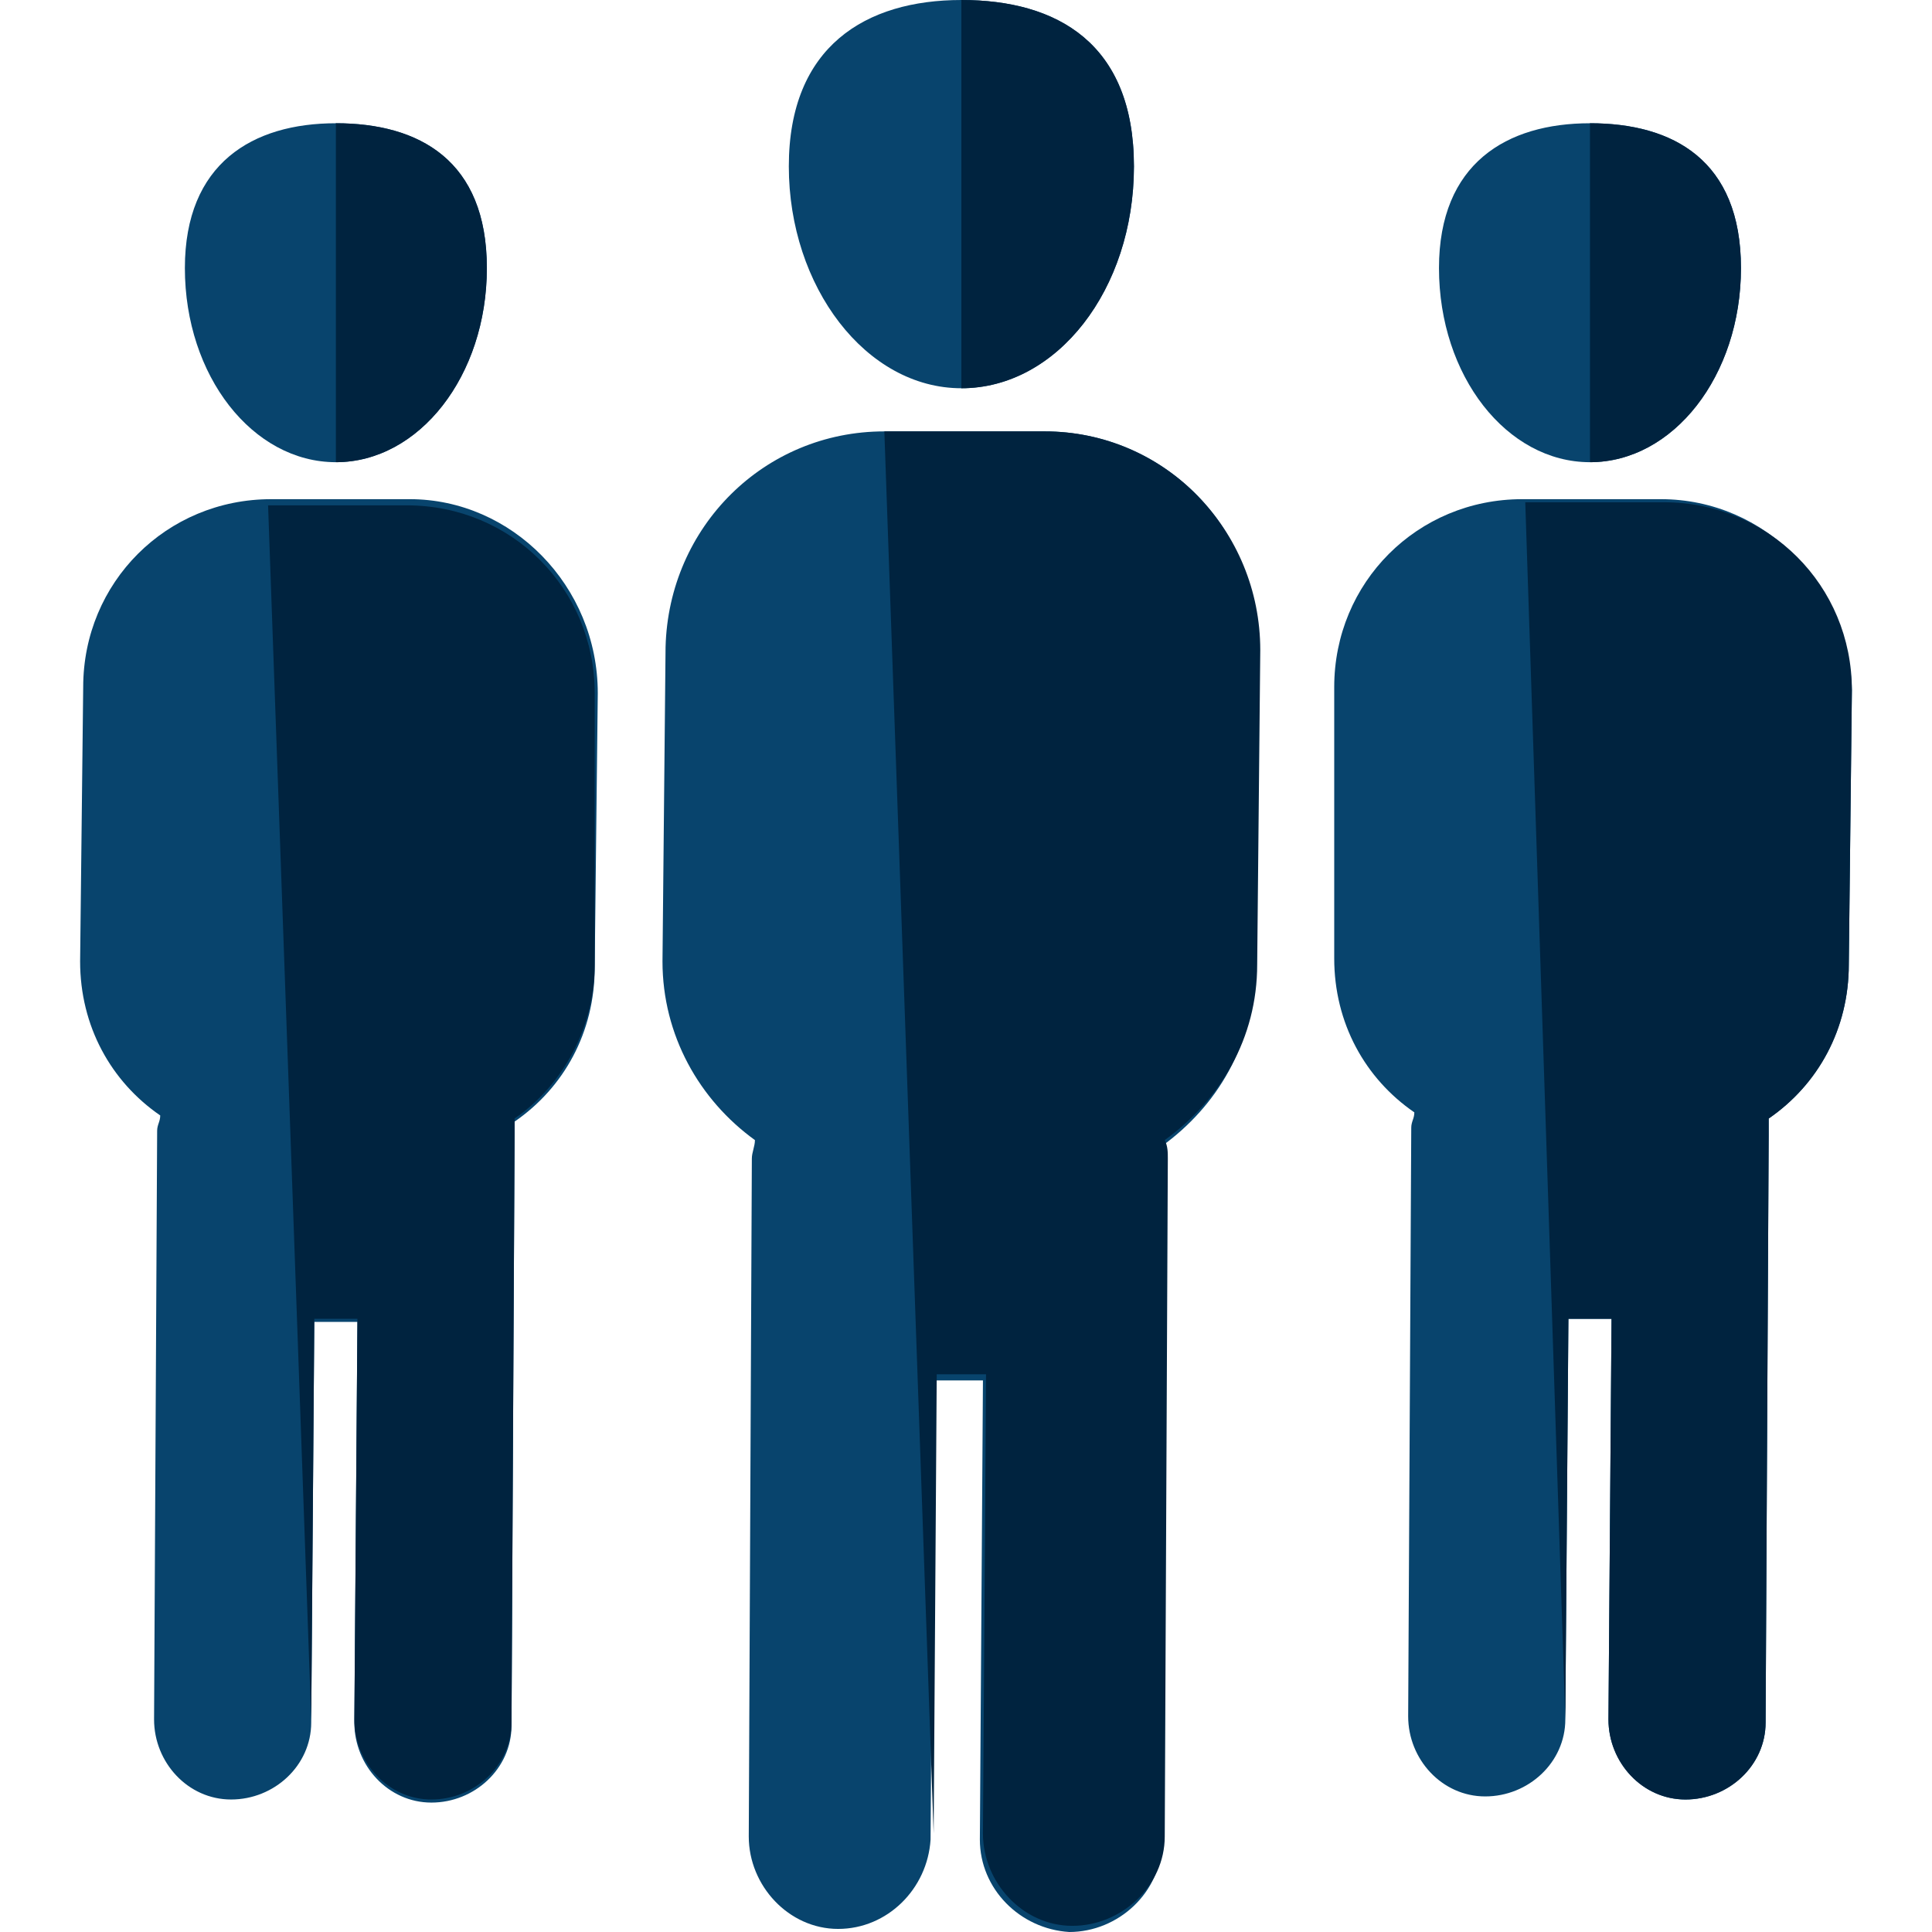
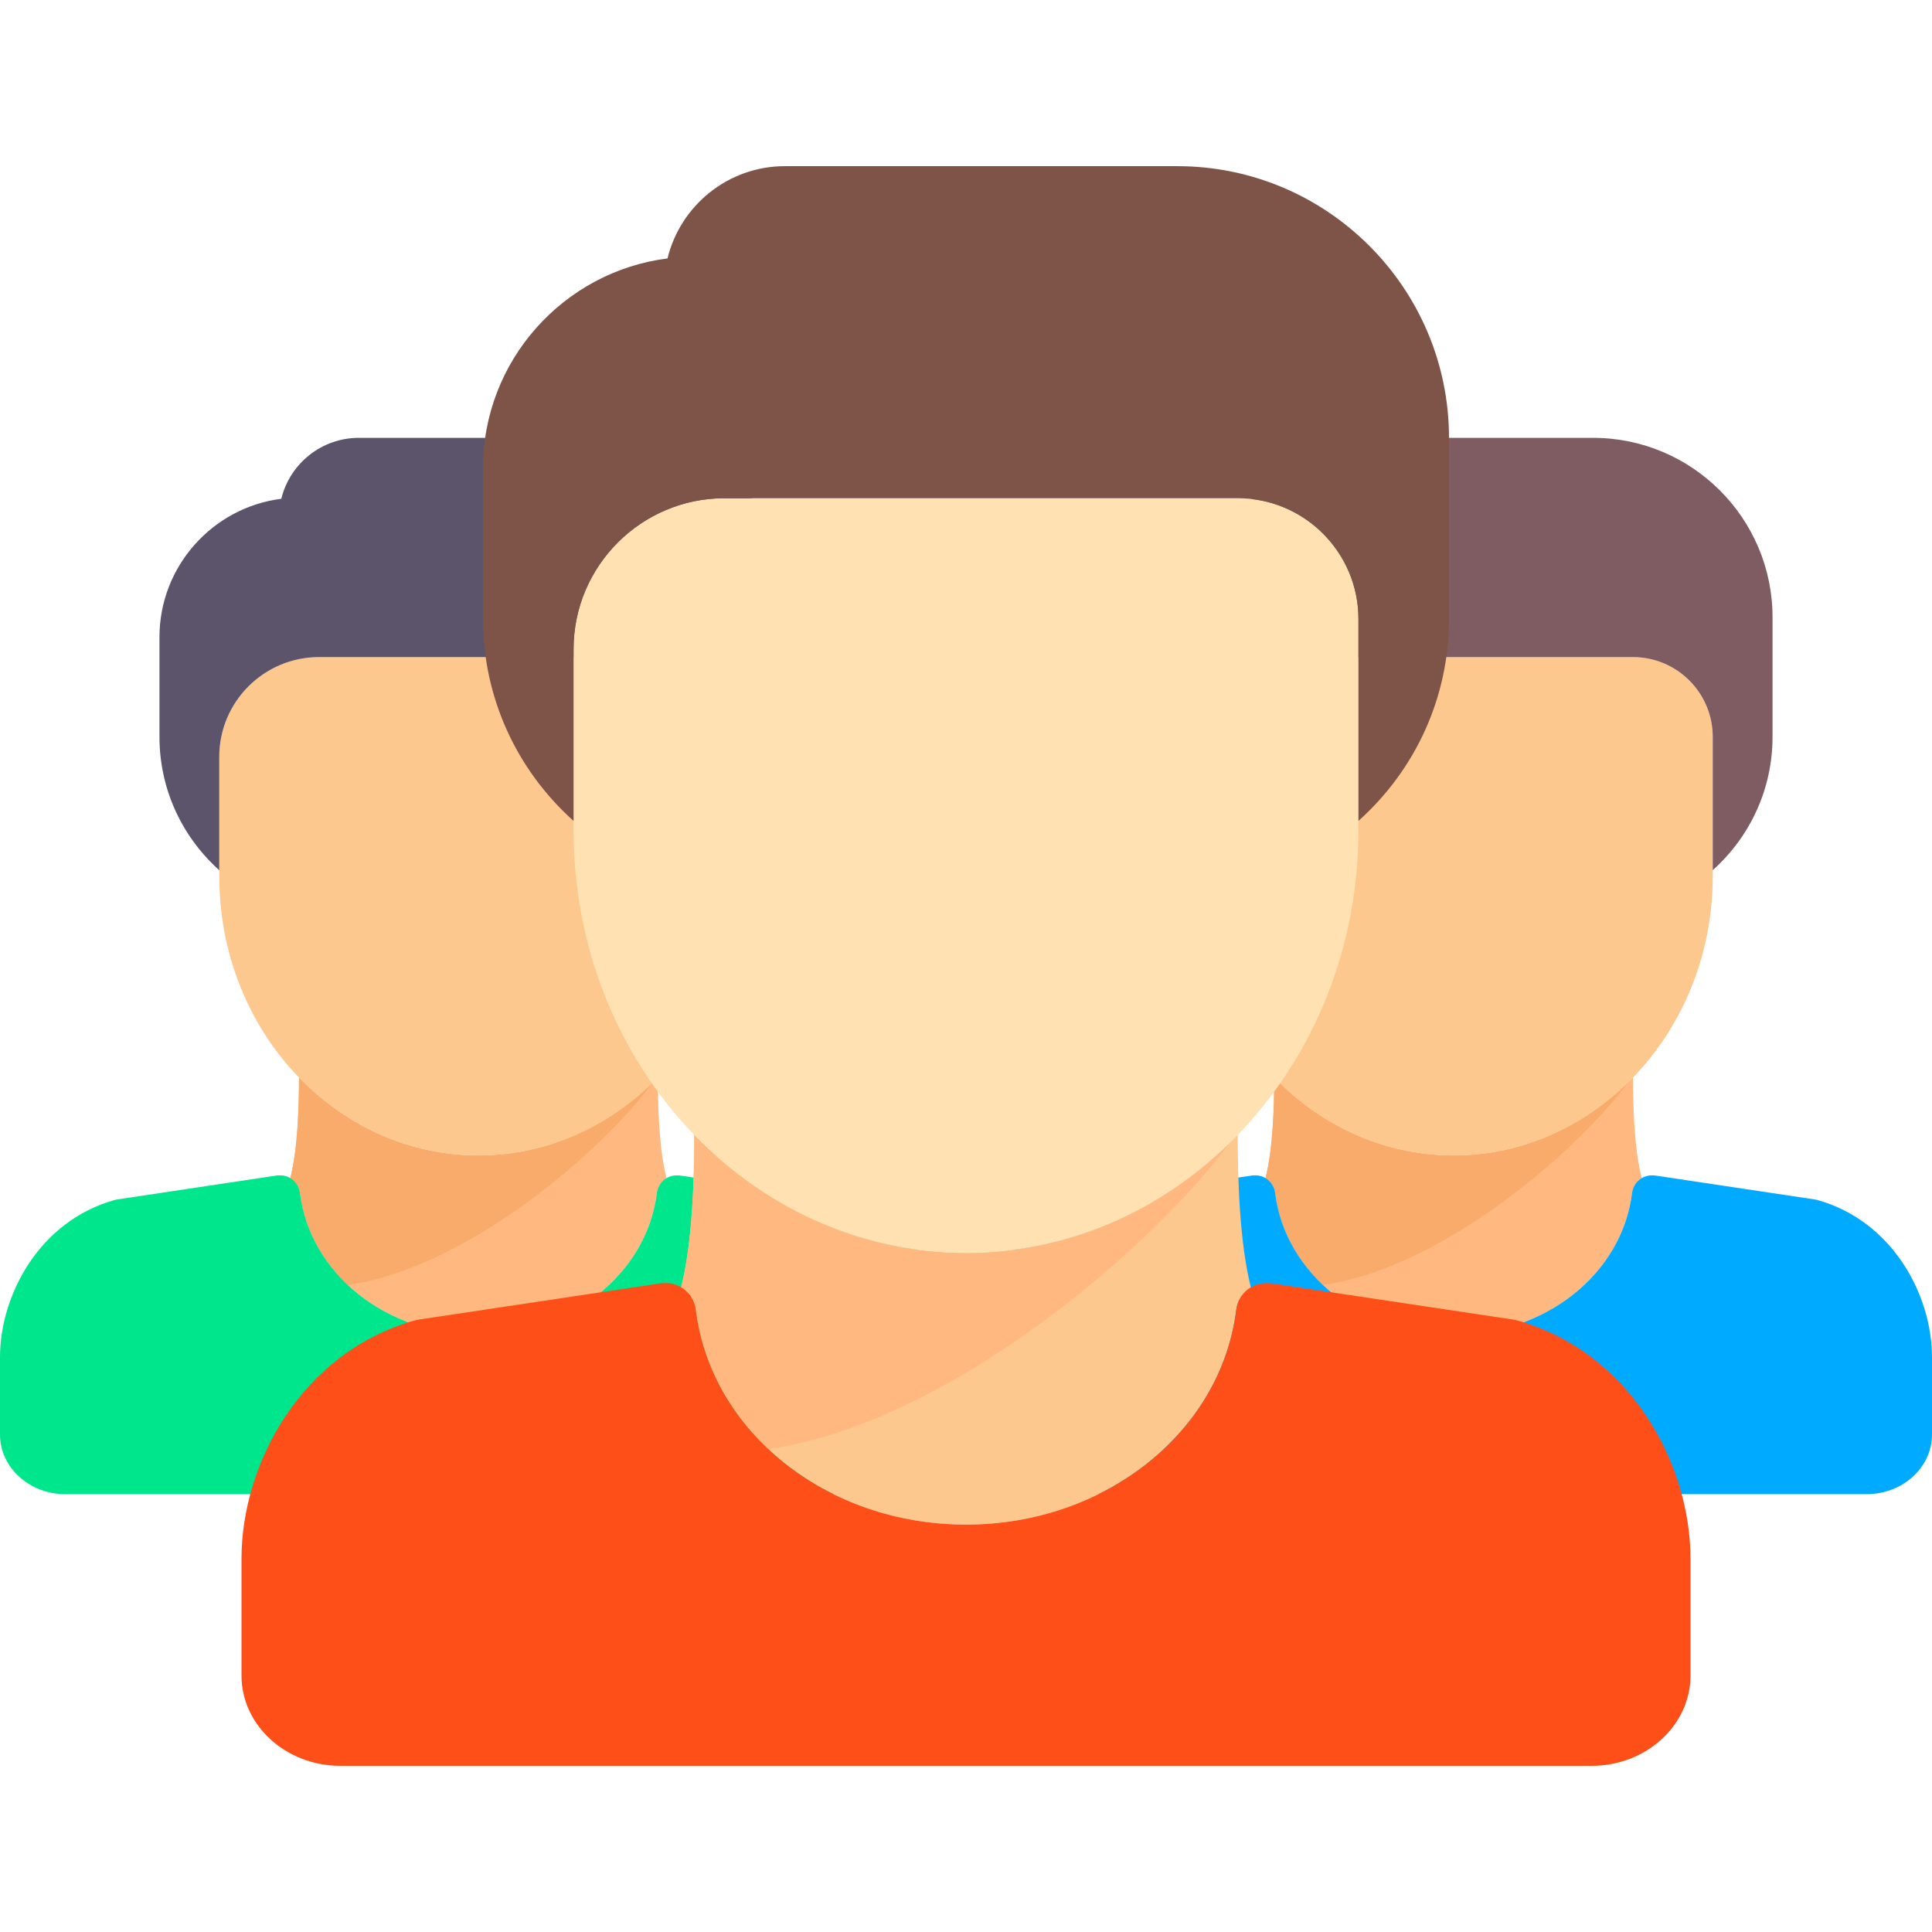
- <svg xmlns="http://www.w3.org/2000/svg" version="1.1" id="Layer_1" x="0px" y="0px" viewBox="0 0 501.6 501.6" style="enable-background:new 0 0 501.6 501.6;" xml:space="preserve">
-   <path style="fill:#08446D;" d="M249.6,100.8c24.8,0,44.8-25.6,44.8-57.6S274.4,0,249.6,0s-44.8,12-44.8,43.2  S224.8,100.8,249.6,100.8z" />
-   <path style="fill:#00233F;" d="M249.6,100.8c24.8,0,44.8-25.6,44.8-57.6S274.4,0,249.6,0" />
-   <path style="fill:#08446D;" d="M271.2,112h-41.6c-31.2,0-56,24.8-56.8,56l-0.8,81.6c0,19.2,9.6,36,24,46.4c0,1.6-0.8,3.2-0.8,4.8  l-0.8,176c0,12.8,10.4,24,23.2,24s23.2-10.4,24-23.2l0.8-119.2h12.8l-0.8,119.2c0,12.8,10.4,23.2,23.2,24c12.8,0,24-10.4,24-23.2  l0.8-176c0-1.6,0-3.2-0.8-4.8c14.4-10.4,24-26.4,24-45.6l0.8-81.6C328,137.6,302.4,112,271.2,112z" />
+ <svg xmlns="http://www.w3.org/2000/svg" version="1.1" id="Capa_1" x="0px" y="0px" viewBox="0 0 512 512" style="enable-background:new 0 0 512 512;" xml:space="preserve">
  <g>
-     <path style="fill:#00233F;" d="M242.4,476l0.8-119.2H256L255.2,476c0,12.8,10.4,24,23.2,24c12.8,0,24-10.4,24-23.2l0.8-176   c0-1.6,0-3.2-0.8-4.8c14.4-10.4,24-26.4,24-45.6l0.8-81.6c0-31.2-24.8-56.8-56-56.8h-41.6" />
-   </g>
-   <path style="fill:#08446D;" d="M412.8,120c21.6,0,39.2-22.4,39.2-50.4S434.4,32,412.8,32s-39.2,10.4-39.2,37.6  C373.6,97.6,391.2,120,412.8,120z" />
-   <path style="fill:#00233F;" d="M412.8,120c21.6,0,39.2-22.4,39.2-50.4S434.4,32,412.8,32" />
-   <path style="fill:#08446D;" d="M431.2,129.6h-36c-27.2,0-48.8,21.6-48.8,48.8v70.4c0,16.8,8,31.2,20.8,40c0,1.6-0.8,2.4-0.8,4  l-0.8,152.8c0,11.2,8.8,20.8,20,20.8s20.8-8.8,20.8-20l0.8-104h11.2l-0.8,104c0,11.2,8.8,20.8,20,20.8s20.8-8.8,20.8-20l0.8-152.8  c0-1.6,0-3.2,0-4c12.8-8.8,20.8-23.2,20.8-40l0.8-71.2C480,152,458.4,129.6,431.2,129.6z" />
-   <g>
-     <path style="fill:#00233F;" d="M406.4,446.4l0.8-104h11.2l-0.8,104c0,11.2,8.8,20.8,20,20.8s20.8-8.8,20.8-20l0.8-152.8   c0-1.6,0-3.2,0-4c12.8-8.8,20.8-23.2,20.8-40l0.8-71.2c0-27.2-21.6-48.8-48.8-48.8h-36" />
-   </g>
-   <path style="fill:#08446D;" d="M87.2,120c21.6,0,39.2-22.4,39.2-50.4S108.8,32,87.2,32S48,42.4,48,69.6C48,97.6,65.6,120,87.2,120z" />
-   <path style="fill:#00233F;" d="M87.2,120c21.6,0,39.2-22.4,39.2-50.4S108.8,32,87.2,32" />
-   <path style="fill:#08446D;" d="M106.4,129.6h-36c-27.2,0-48.8,21.6-48.8,48.8l-0.8,71.2c0,16.8,8,31.2,20.8,40c0,1.6-0.8,2.4-0.8,4  L40,446.4c0,11.2,8.8,20.8,20,20.8s20.8-8.8,20.8-20l0.8-104h11.2l-0.8,104c0,11.2,8.8,20.8,20,20.8s20.8-8.8,20.8-20l0.8-152.8  c0-1.6,0-3.2,0-4c12.8-8.8,20.8-23.2,20.8-40l0.8-71.2C155.2,152,132.8,129.6,106.4,129.6z" />
-   <g>
-     <path style="fill:#00233F;" d="M80.8,446.4l0.8-104h11.2l-0.8,104c0,11.2,8.8,20.8,20,20.8s20.8-8.8,20.8-20l0.8-152.8   c0-1.6,0-3.2,0-4c12.8-8.8,20.8-24,20.8-40V180c0-27.2-21.6-48.8-48.8-48.8h-36" />
+     <g>
+       <g>
+         <path style="fill:#FFB980;" d="M126.782,306.207c-18.452,0-35.193-7.918-47.545-20.715c-0.009,7.669-0.288,18.74-2.321,26.816     c1.334,0.815,2.369,2.154,2.571,3.819c2.636,21.45,22.967,37.623,47.295,37.623c24.324,0,44.654-16.175,47.295-37.623     c0.205-1.668,1.218-3.004,2.572-3.817c-2.034-8.078-2.313-19.149-2.322-26.819C161.975,298.289,145.233,306.207,126.782,306.207z     " />
+       </g>
+       <g>
+         <path style="fill:#F8AB6B;" d="M173.295,286.467c-12.248,12.2-28.554,19.741-46.513,19.741c-18.452,0-35.193-7.918-47.545-20.715     c-0.009,7.669-0.288,18.74-2.321,26.816c1.334,0.815,2.369,2.154,2.571,3.819c1.165,9.481,5.796,17.923,12.693,24.402     C123.986,336.05,160.086,304.643,173.295,286.467z" />
+       </g>
+       <g>
+         <path style="fill:#00E68C;" d="M223.199,318.013c-0.212-0.059-0.423-0.106-0.64-0.137l-42.168-6.327     c-0.258-0.039-0.81-0.059-1.073-0.059c-2.667,0-4.916,1.989-5.241,4.638c-2.641,21.448-22.972,37.623-47.295,37.623     c-24.329,0-44.659-16.173-47.295-37.623c-0.33-2.726-2.786-4.777-5.375-4.635c-0.31-0.018-0.614,0.008-0.939,0.057l-42.168,6.327     c-0.217,0.031-0.428,0.077-0.64,0.137C10.431,323.595,0,343.209,0,359.699v20.465c0,8.713,7.759,15.801,17.297,15.801h218.969     c9.539,0,17.297-7.088,17.297-15.801v-20.465C253.563,343.209,243.132,323.595,223.199,318.013z" />
+       </g>
+       <g>
+         <path style="fill:#FDC88E;" d="M174.325,174.143H84.521c-14.563,0-26.413,11.85-26.413,26.413v31.695     c0,40.78,30.808,73.956,68.673,73.956s68.673-33.176,68.673-73.956v-36.978C195.455,183.623,185.978,174.143,174.325,174.143z" />
+       </g>
+       <g>
+         <path style="fill:#5C546A;" d="M163.76,116.035H95.086c-9.936,0-18.288,6.892-20.537,16.144     c-18.185,2.311-32.289,17.88-32.289,36.681v26.413c0,13.614,5.779,26.314,15.848,35.34v-30.058     c0-14.563,11.85-26.413,26.413-26.413h89.804c11.654,0,21.13,9.479,21.13,21.13v35.335c10.071-9.024,15.848-21.724,15.848-35.335     v-31.695C211.303,137.364,189.976,116.035,163.76,116.035z" />
+       </g>
+     </g>
+     <g>
+       <g>
+         <path style="fill:#FFB980;" d="M385.218,306.207c-18.452,0-35.193-7.918-47.545-20.715c-0.009,7.669-0.288,18.74-2.321,26.816     c1.334,0.815,2.369,2.154,2.571,3.819c2.636,21.45,22.967,37.623,47.295,37.623c24.324,0,44.654-16.175,47.295-37.623     c0.205-1.668,1.218-3.004,2.572-3.817c-2.034-8.078-2.313-19.149-2.322-26.819C420.411,298.289,403.67,306.207,385.218,306.207z" />
+       </g>
+       <g>
+         <path style="fill:#F8AB6B;" d="M431.731,286.467c-12.248,12.2-28.554,19.741-46.513,19.741c-18.452,0-35.193-7.918-47.545-20.715     c-0.009,7.669-0.288,18.74-2.321,26.816c1.334,0.815,2.369,2.154,2.571,3.819c1.165,9.481,5.796,17.923,12.693,24.402     C382.422,336.05,418.522,304.643,431.731,286.467z" />
+       </g>
+       <g>
+         <path style="fill:#00ABFF;" d="M481.635,318.013c-0.211-0.059-0.423-0.106-0.64-0.137l-42.168-6.327     c-0.258-0.039-0.81-0.059-1.073-0.059c-2.667,0-4.916,1.989-5.241,4.638c-2.641,21.448-22.972,37.623-47.295,37.623     c-24.329,0-44.659-16.173-47.295-37.623c-0.33-2.726-2.786-4.777-5.375-4.635c-0.31-0.018-0.614,0.008-0.939,0.057l-42.168,6.327     c-0.217,0.031-0.428,0.077-0.64,0.137c-19.933,5.582-30.364,25.195-30.364,41.685v20.465c0,8.713,7.759,15.801,17.297,15.801     h218.969c9.539,0,17.297-7.088,17.297-15.801v-20.465C512,343.209,501.569,323.595,481.635,318.013z" />
+       </g>
+       <g>
+         <path style="fill:#FDC88E;" d="M432.761,174.143h-89.804c-14.563,0-26.413,11.85-26.413,26.413v31.695     c0,40.78,30.808,73.956,68.673,73.956s68.673-33.176,68.673-73.956v-36.978C453.892,183.623,444.415,174.143,432.761,174.143z" />
+       </g>
+       <g>
+         <path style="fill:#7E5C62;" d="M422.196,116.035h-68.673c-9.936,0-18.288,6.892-20.537,16.144     c-18.185,2.311-32.289,17.88-32.289,36.681v26.413c0,13.614,5.779,26.314,15.848,35.34v-30.058     c0-14.563,11.85-26.413,26.413-26.413h89.804c11.654,0,21.13,9.479,21.13,21.13v35.335c10.071-9.024,15.848-21.724,15.848-35.335     v-31.695C469.739,137.364,448.413,116.035,422.196,116.035z" />
+       </g>
+     </g>
+     <g>
+       <g>
+         <path style="fill:#FDC88E;" d="M256,332.035c-27.944,0-53.297-11.991-72.003-31.372c-0.014,11.615-0.436,28.379-3.516,40.611     c2.02,1.235,3.588,3.262,3.894,5.784c3.992,32.484,34.781,56.977,71.625,56.977c36.836,0,67.625-24.496,71.625-56.977     c0.31-2.525,1.844-4.549,3.895-5.78c-3.08-12.233-3.503-28.999-3.517-40.615C309.297,320.044,283.944,332.035,256,332.035z" />
+       </g>
+       <g>
+         <path style="fill:#FFB980;" d="M326.44,302.139c-18.549,18.477-43.242,29.896-70.44,29.896     c-27.944,0-53.297-11.991-72.003-31.372c-0.014,11.615-0.436,28.379-3.516,40.611c2.02,1.235,3.588,3.262,3.894,5.784     c1.765,14.359,8.778,27.144,19.223,36.954C251.766,377.229,306.436,329.666,326.44,302.139z" />
+       </g>
+       <g>
+         <path style="fill:#FF4F19;" d="M402.015,349.914c-0.32-0.09-0.641-0.16-0.969-0.207l-63.859-9.582     c-0.391-0.059-1.227-0.09-1.625-0.09c-4.039,0-7.445,3.012-7.938,7.023c-4,32.48-34.789,56.977-71.625,56.977     c-36.844,0-67.633-24.492-71.625-56.977c-0.5-4.129-4.219-7.234-8.141-7.02c-0.469-0.027-0.93,0.012-1.422,0.086l-63.859,9.582     c-0.328,0.047-0.648,0.117-0.969,0.207C79.797,358.367,64,388.07,64,413.043v30.992c0,13.195,11.75,23.93,26.195,23.93h331.609     c14.445,0,26.195-10.734,26.195-23.93v-30.992C448,388.07,432.203,358.367,402.015,349.914z" />
+       </g>
+       <g>
+         <path style="fill:#FFE1B2;" d="M328,132.035H192c-22.055,0-40,17.945-40,40v48c0,61.758,46.656,112,104,112s104-50.242,104-112     v-56C360,146.391,345.648,132.035,328,132.035z" />
+       </g>
+       <g>
+         <path style="fill:#7E5449;" d="M312,44.035H208c-15.047,0-27.695,10.437-31.102,24.449C149.359,71.984,128,95.562,128,124.035v40     c0,20.617,8.752,39.851,24,53.52v-45.52c0-22.055,17.945-40,40-40h136c17.648,0,32,14.355,32,32v53.511     c15.251-13.666,24-32.899,24-53.511v-48C384,76.336,351.703,44.035,312,44.035z" />
+       </g>
+     </g>
  </g>
  <g>
</g>
  <g>
</g>
  <g>
</g>
  <g>
</g>
  <g>
</g>
  <g>
</g>
  <g>
</g>
  <g>
</g>
  <g>
</g>
  <g>
</g>
  <g>
</g>
  <g>
</g>
  <g>
</g>
  <g>
</g>
  <g>
</g>
</svg>
